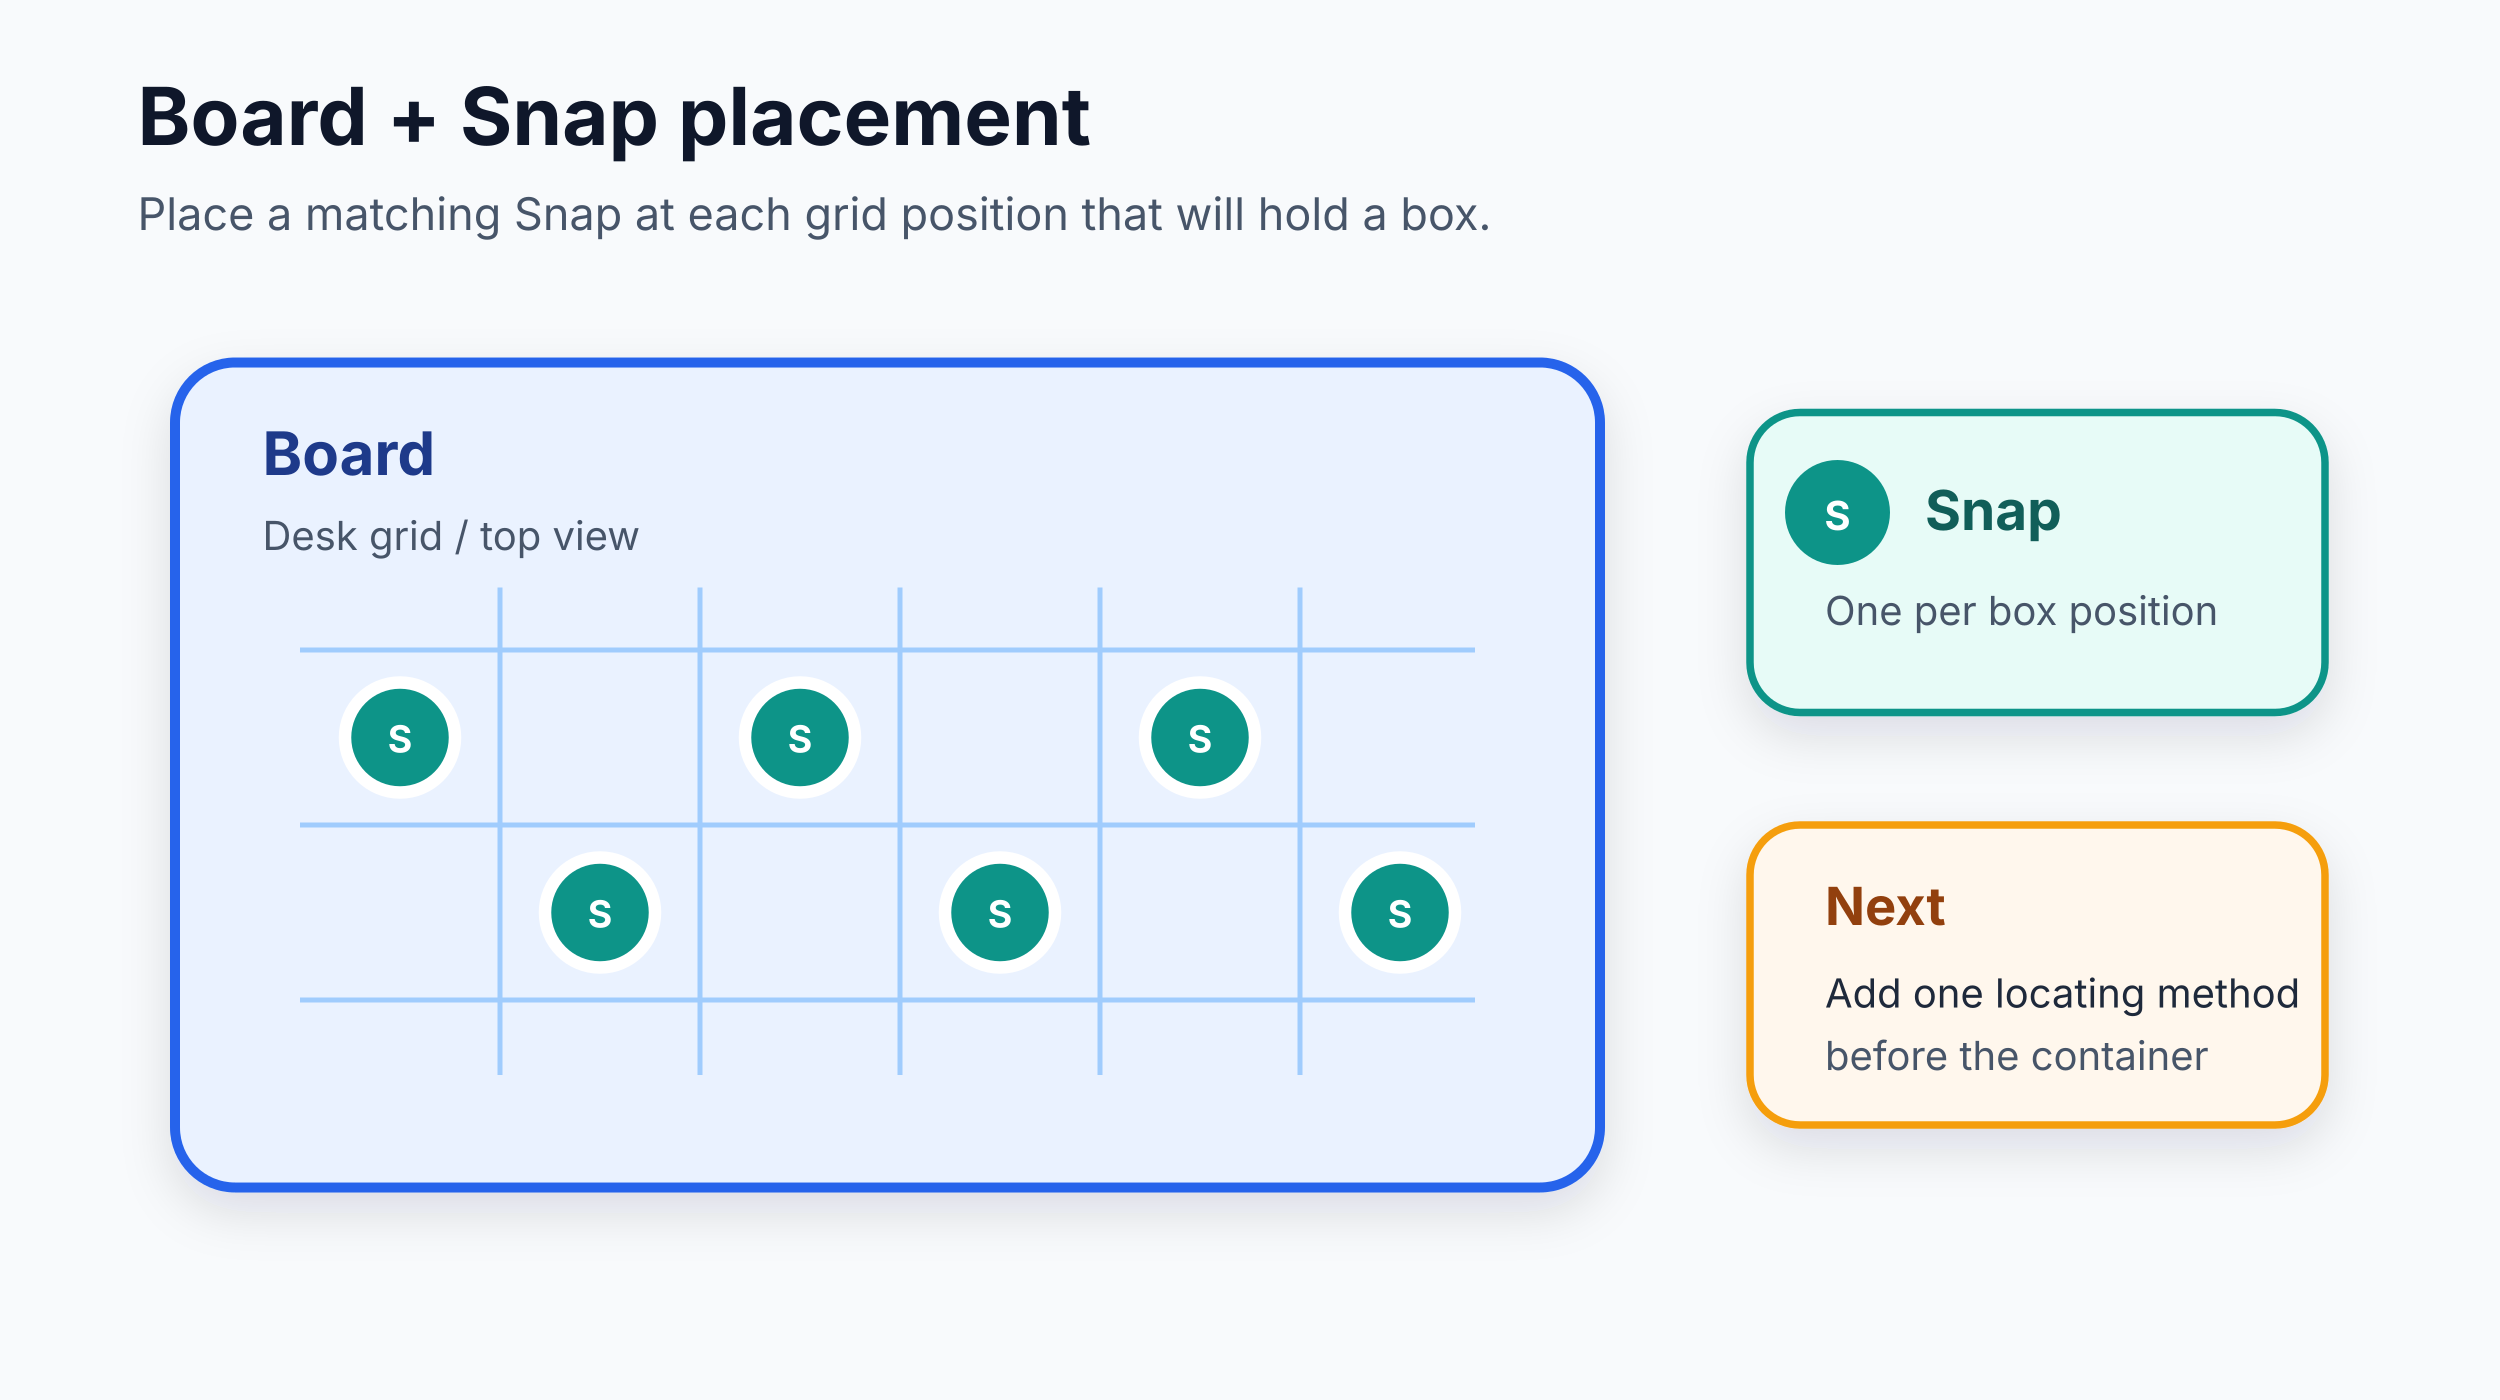
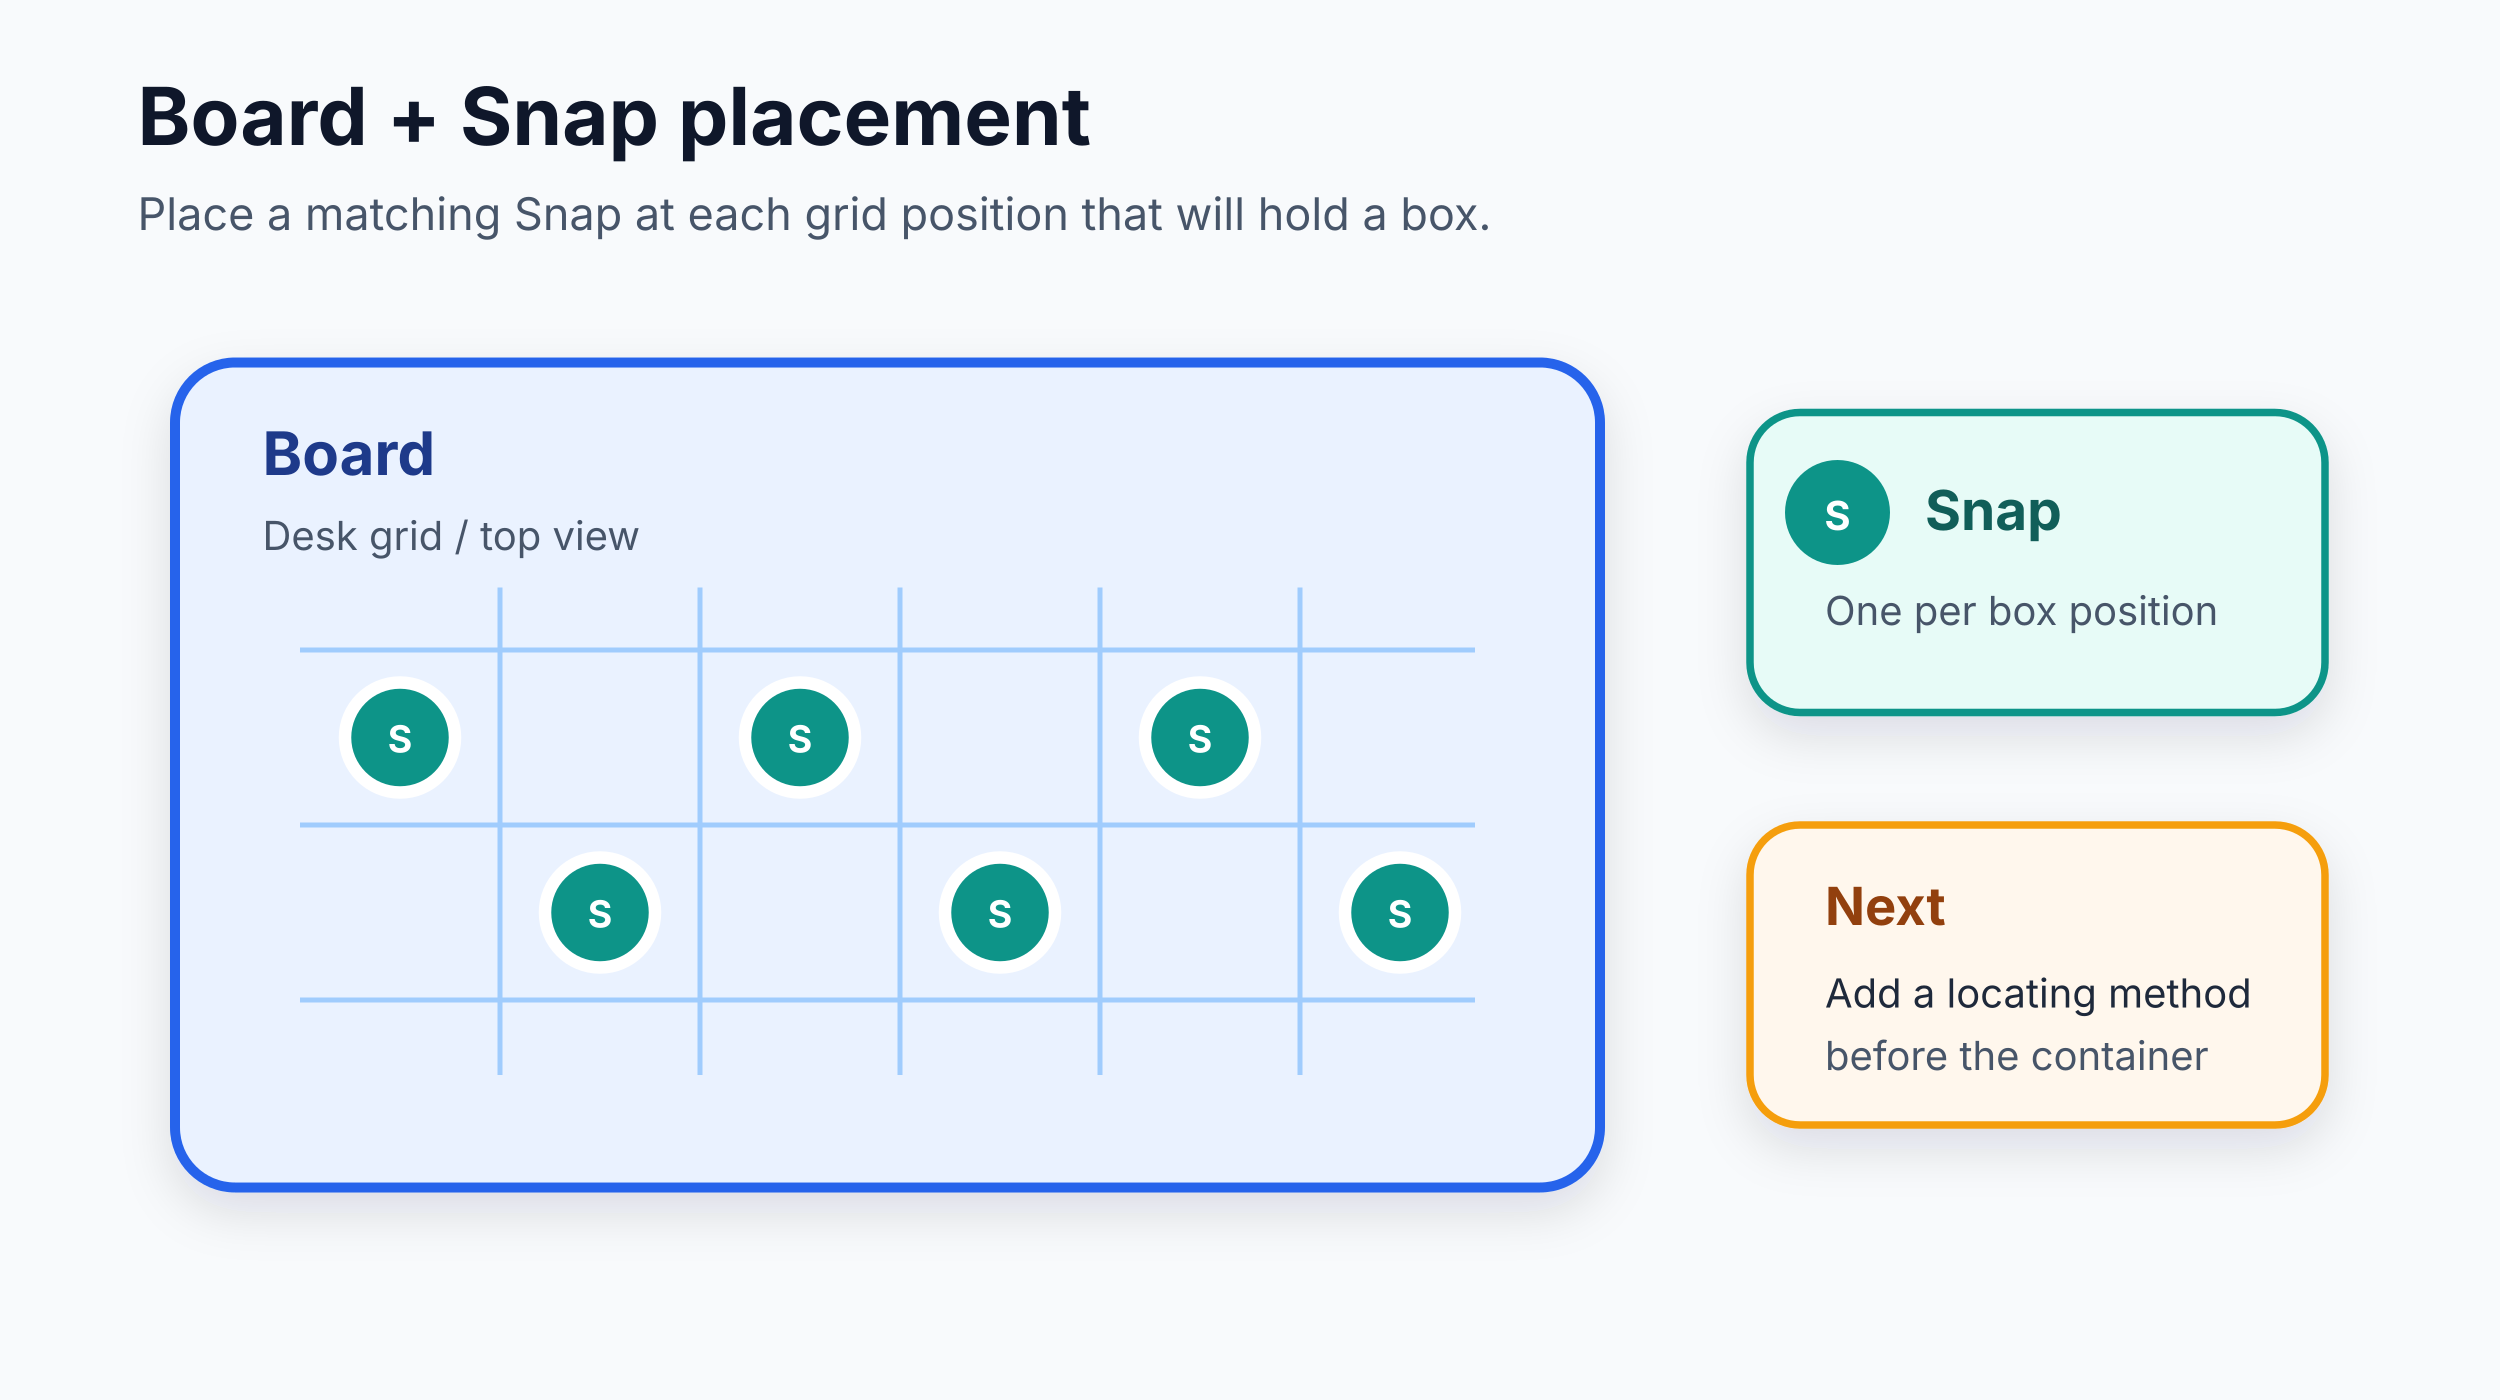
<svg xmlns="http://www.w3.org/2000/svg" width="1000" height="560" viewBox="0 0 1000 560" role="img" aria-labelledby="title desc">
  <defs>
    <filter id="shadow" x="-20%" y="-20%" width="140%" height="150%">
      <feDropShadow dx="0" dy="8" stdDeviation="10" flood-color="#0f172a" flood-opacity="0.12" />
    </filter>
  </defs>
  <rect width="1000" height="560" fill="#f8fafc" />
  <text x="55" y="58" fill="#0f172a" font-family="Inter, sans-serif" font-size="32" font-weight="750">Board + Snap placement</text>
  <text x="55" y="92" fill="#475569" font-family="Inter, sans-serif" font-size="18">Place a matching Snap at each grid position that will hold a box.</text>
  <g filter="url(#shadow)">
    <rect x="70" y="145" width="570" height="330" rx="24" fill="#eaf2ff" stroke="#2563eb" stroke-width="4" />
  </g>
  <text x="105" y="190" fill="#1e3a8a" font-family="Inter, sans-serif" font-size="24" font-weight="700">Board</text>
  <text x="105" y="220" fill="#475569" font-family="Inter, sans-serif" font-size="16">Desk grid / top view</text>
  <g stroke="#93c5fd" stroke-width="2" opacity="0.85">
    <path d="M 120 260 H 590 M 120 330 H 590 M 120 400 H 590" />
    <path d="M 200 235 V 430 M 280 235 V 430 M 360 235 V 430 M 440 235 V 430 M 520 235 V 430" />
  </g>
  <g fill="#0d9488" stroke="white" stroke-width="5">
    <circle cx="160" cy="295" r="22" />
    <circle cx="320" cy="295" r="22" />
    <circle cx="480" cy="295" r="22" />
    <circle cx="240" cy="365" r="22" />
    <circle cx="400" cy="365" r="22" />
    <circle cx="560" cy="365" r="22" />
  </g>
  <g fill="white" font-family="Inter, sans-serif" font-size="15" font-weight="700" text-anchor="middle">
    <text x="160" y="301">S</text>
    <text x="320" y="301">S</text>
    <text x="480" y="301">S</text>
    <text x="240" y="371">S</text>
    <text x="400" y="371">S</text>
    <text x="560" y="371">S</text>
  </g>
  <g filter="url(#shadow)">
    <rect x="700" y="165" width="230" height="120" rx="20" fill="#e7fbf7" stroke="#0d9488" stroke-width="3" />
  </g>
  <circle cx="735" cy="205" r="21" fill="#0d9488" />
  <text x="735" y="212" text-anchor="middle" fill="white" font-family="Inter, sans-serif" font-size="16" font-weight="700">S</text>
  <text x="770" y="212" fill="#115e59" font-family="Inter, sans-serif" font-size="22" font-weight="700">Snap</text>
  <text x="730" y="250" fill="#475569" font-family="Inter, sans-serif" font-size="16">One per box position</text>
  <g filter="url(#shadow)">
    <rect x="700" y="330" width="230" height="120" rx="20" fill="#fff7ed" stroke="#f59e0b" stroke-width="3" />
  </g>
  <text x="730" y="370" fill="#92400e" font-family="Inter, sans-serif" font-size="21" font-weight="700">Next</text>
-   <text x="730" y="403" fill="#1e293b" font-family="Inter, sans-serif" font-size="16">Add one locating method</text>
+   <text x="730" y="403" fill="#1e293b" font-family="Inter, sans-serif" font-size="16">Add a locating method</text>
  <text x="730" y="428" fill="#475569" font-family="Inter, sans-serif" font-size="16">before the container</text>
</svg>
